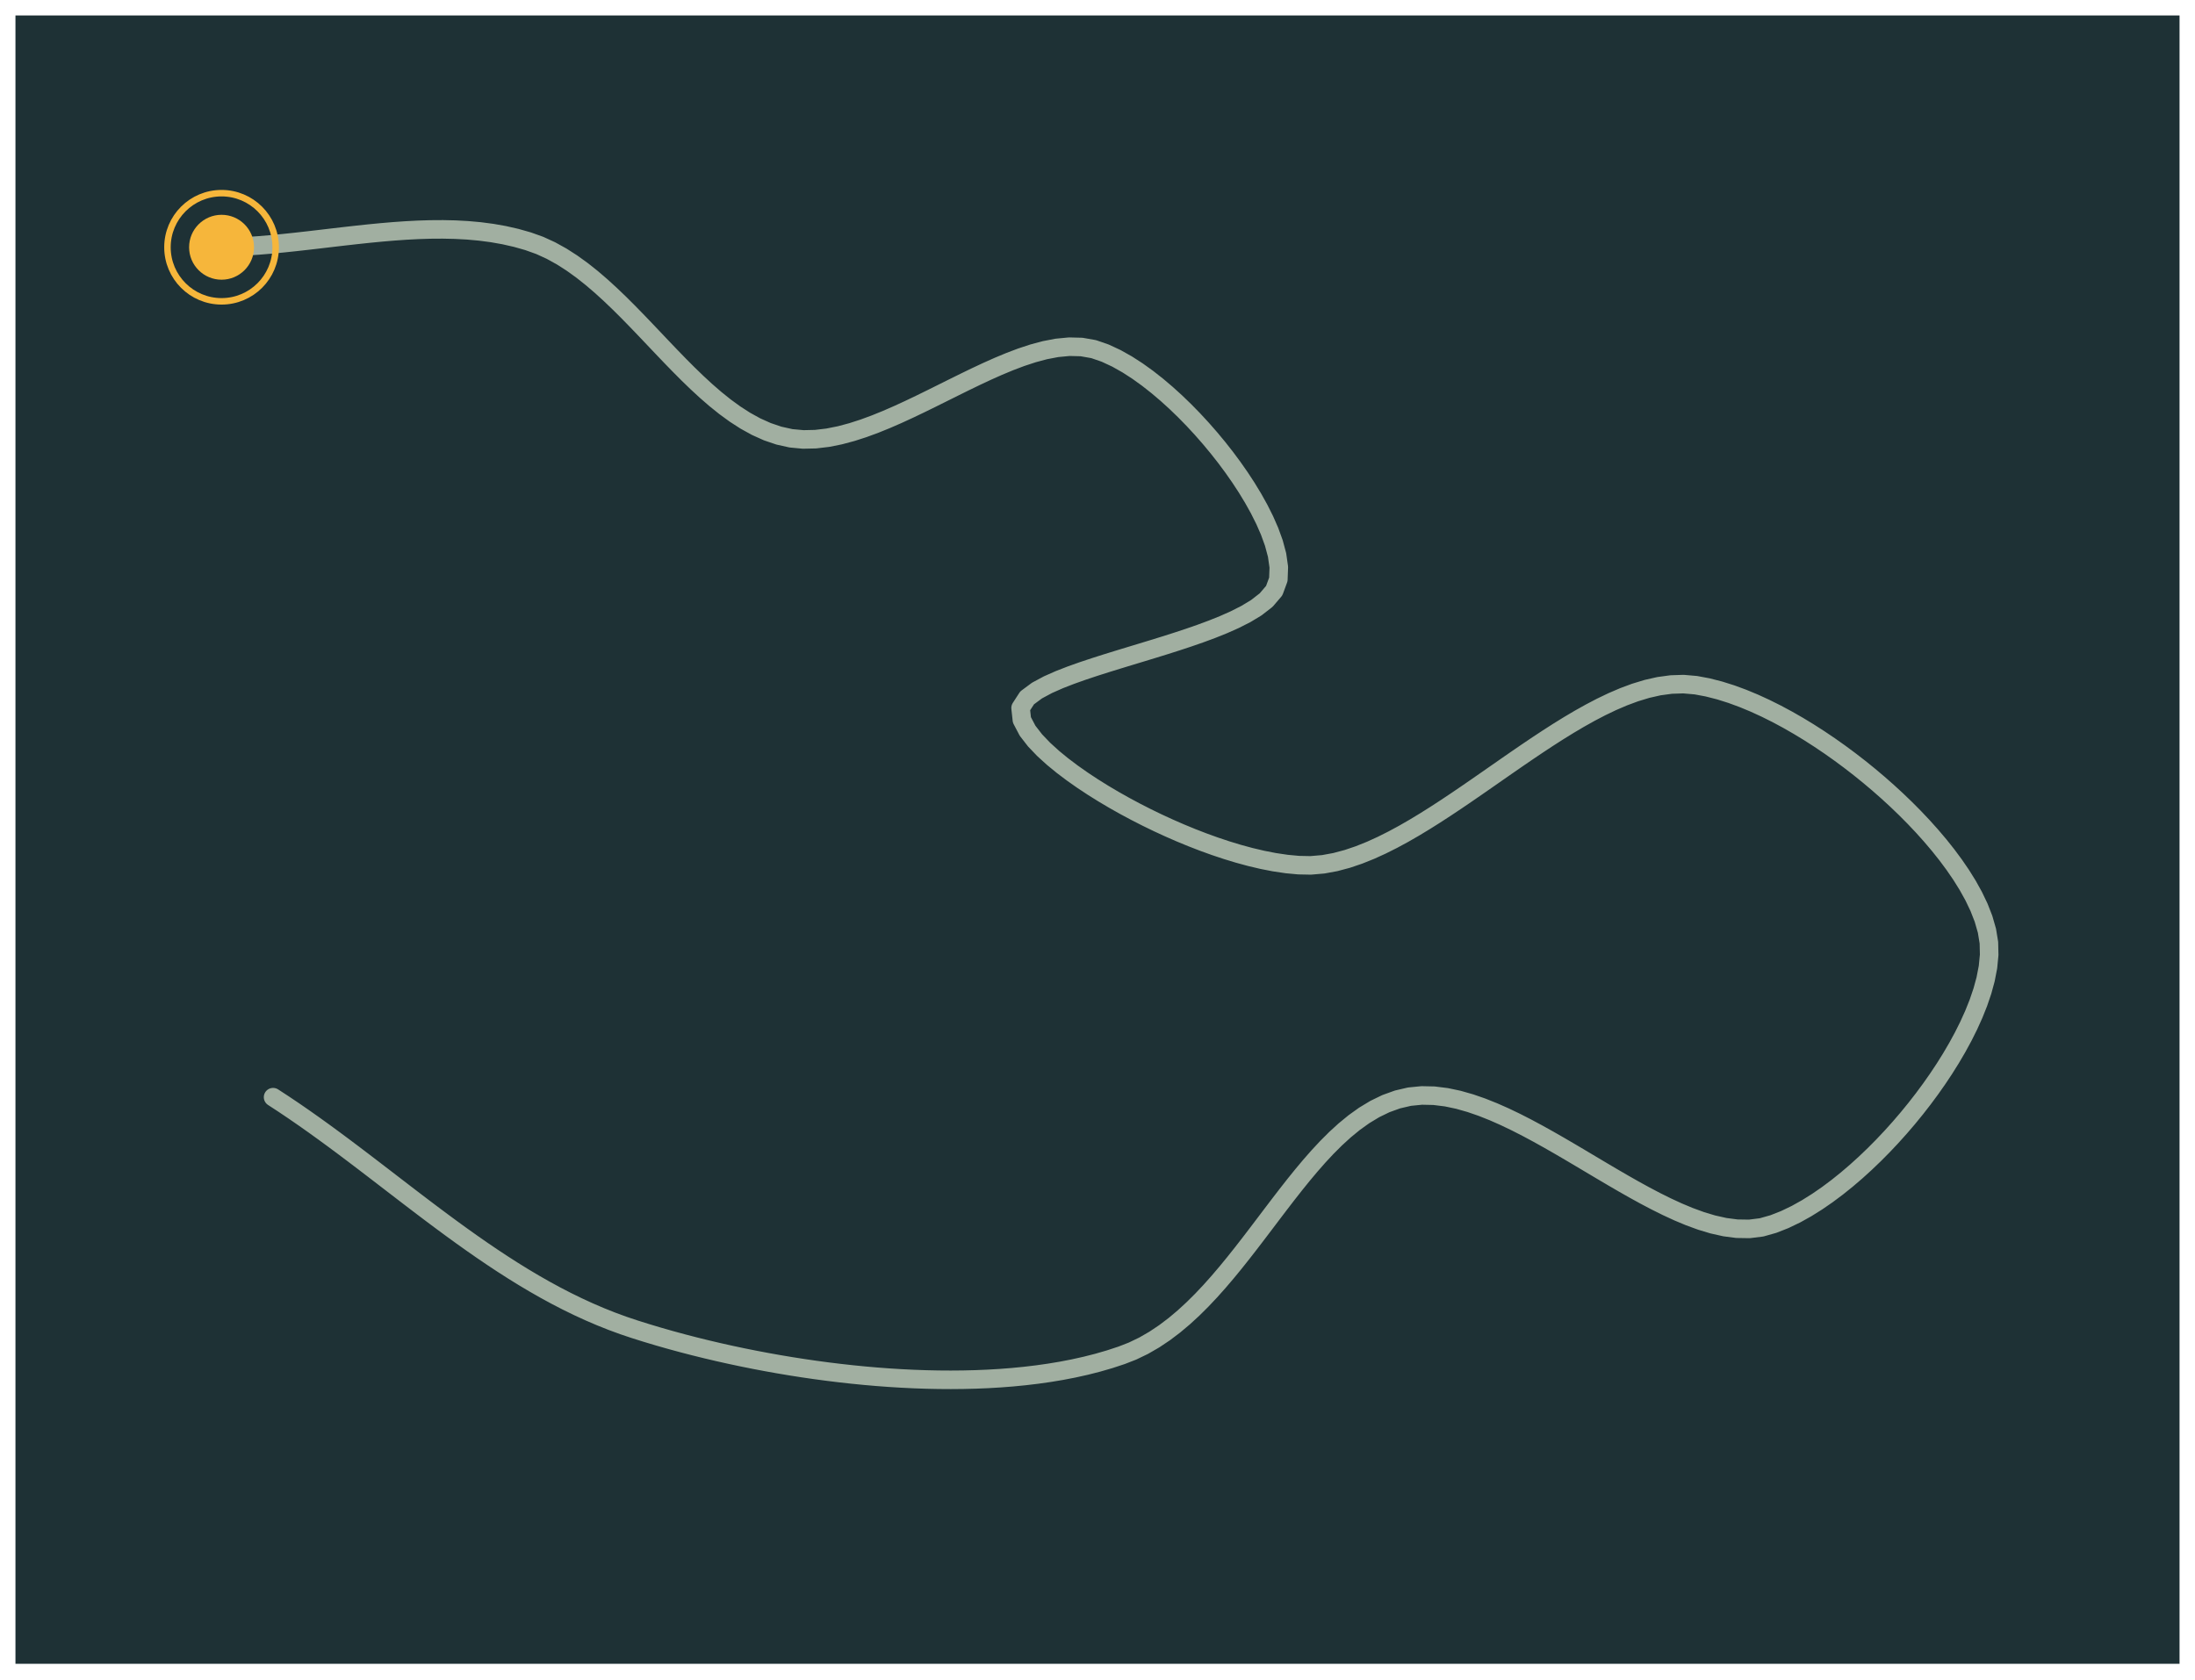
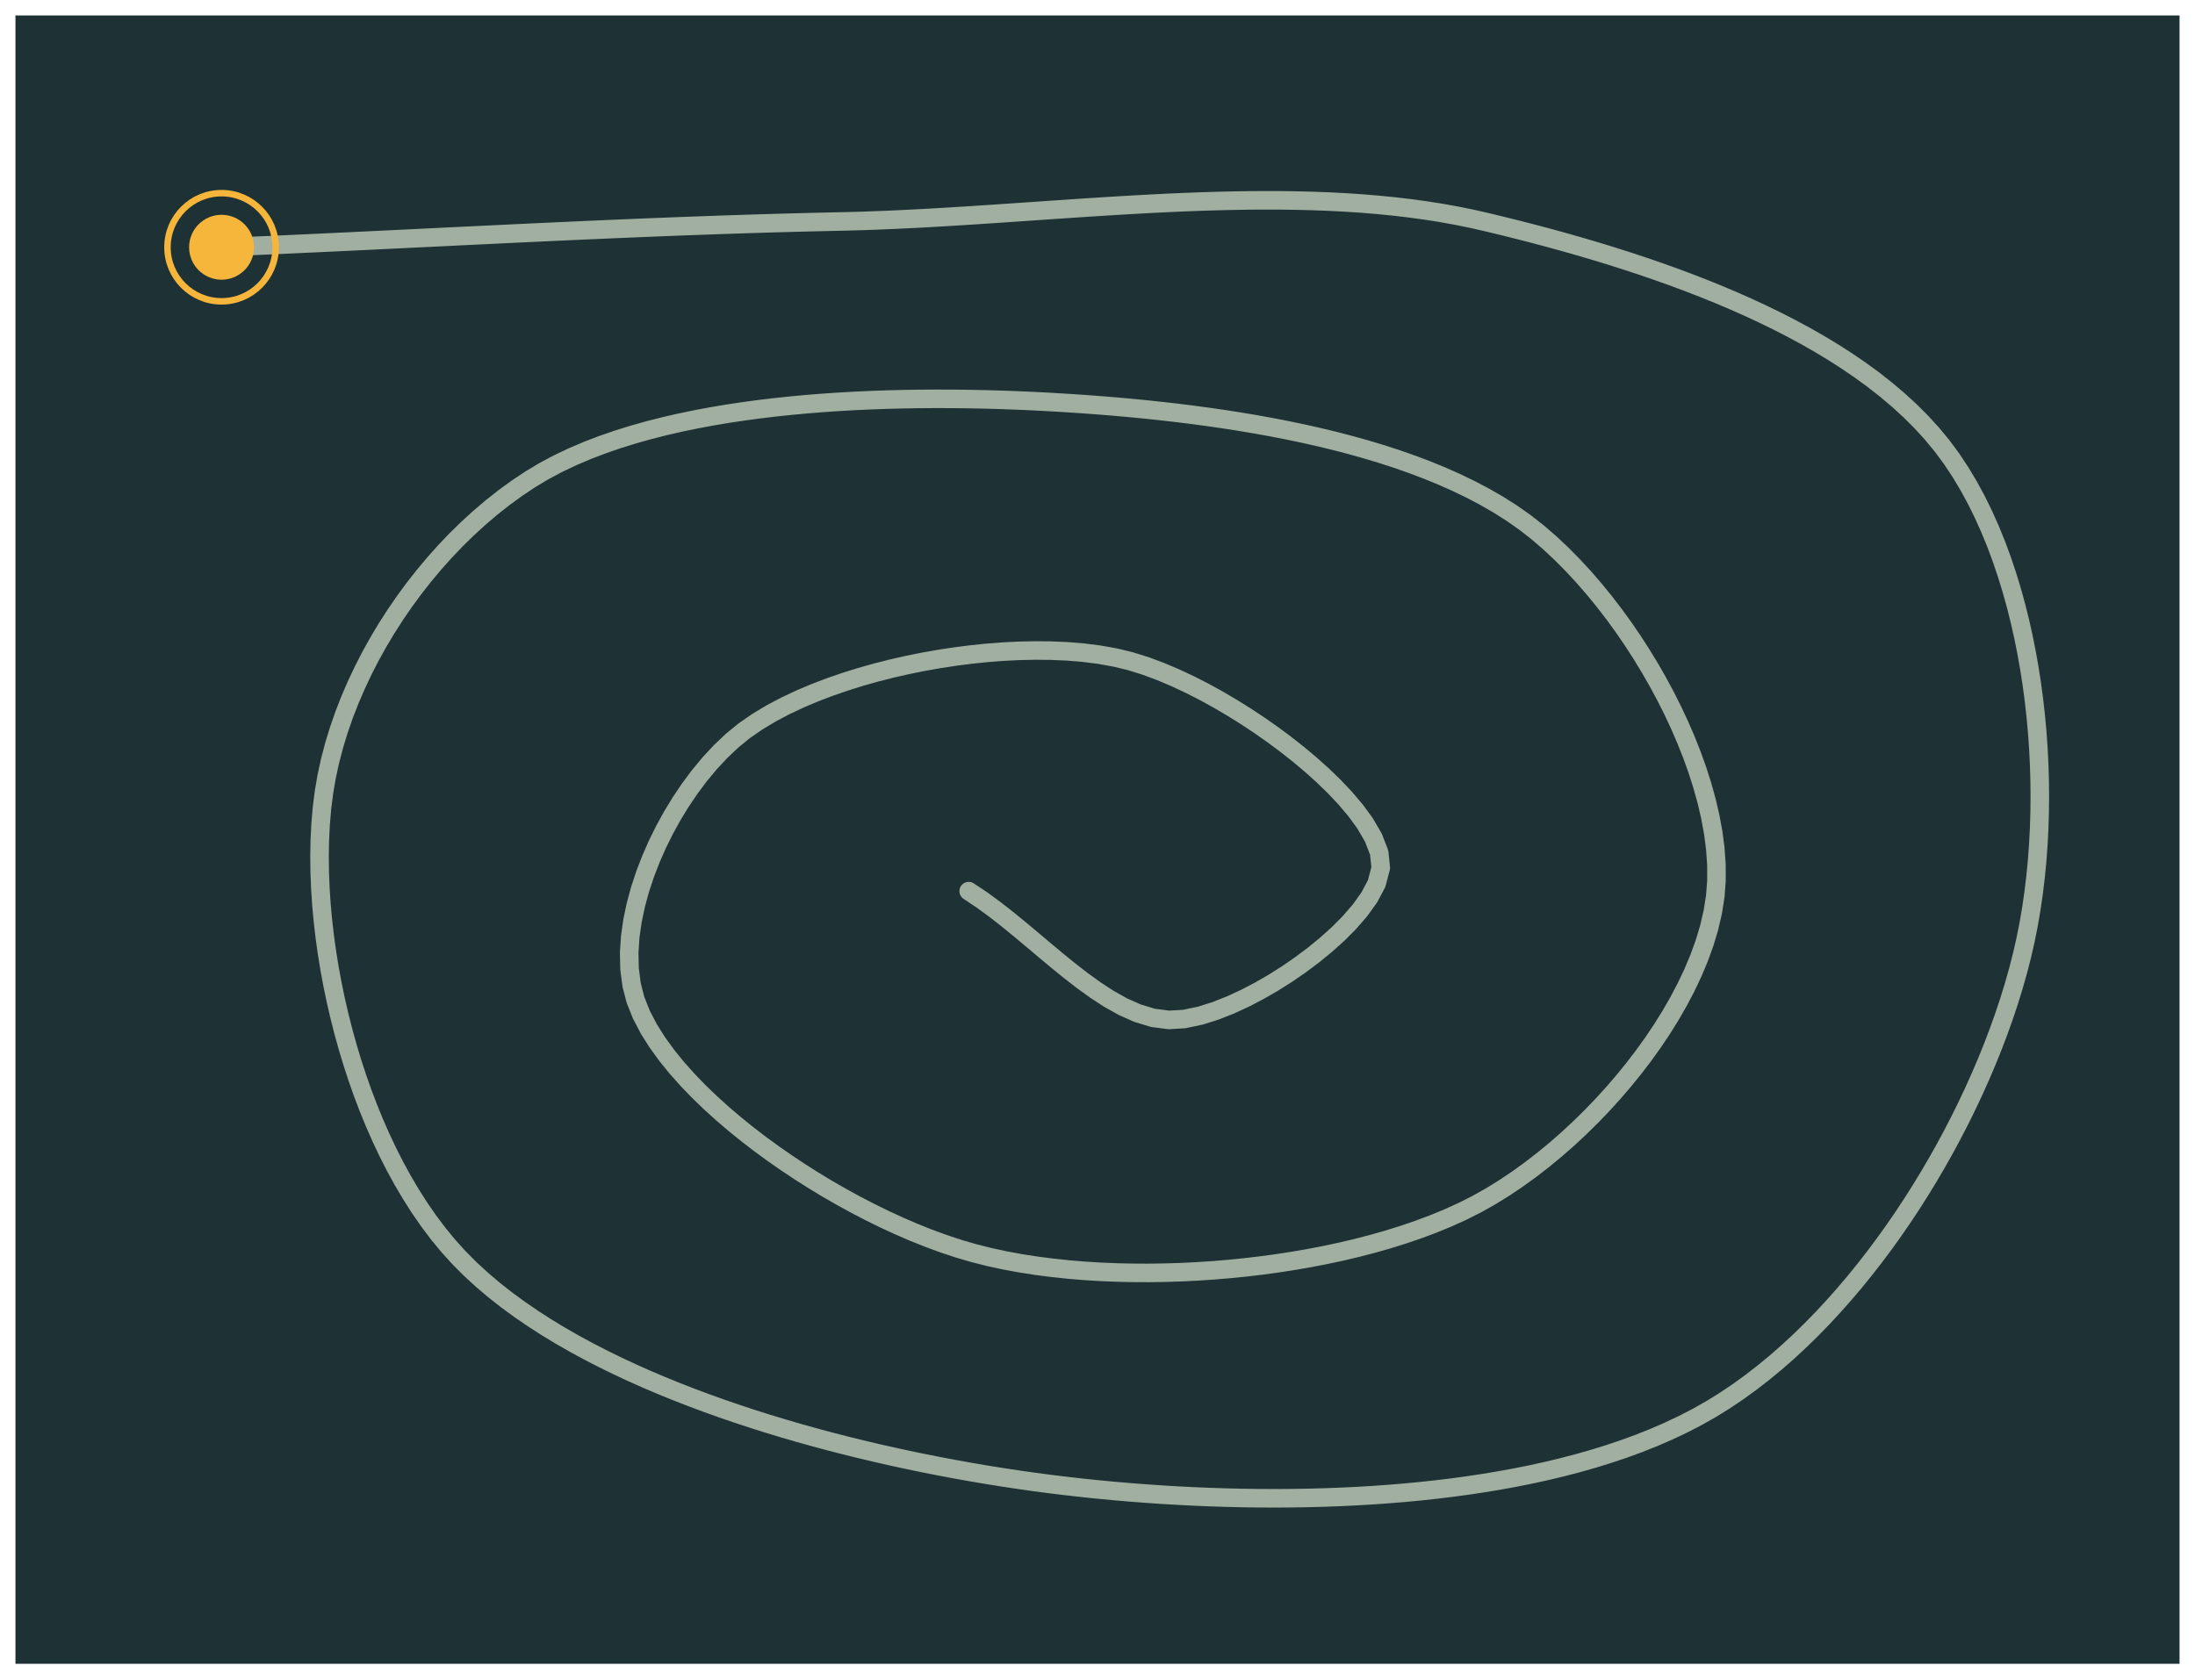
<svg xmlns="http://www.w3.org/2000/svg" viewBox="-60 -60 8520 6520">
  <rect width="8400" height="6400" fill="#1e3135" />
-   <path d="M 800,900 L 847.777,898.636 L 895.666,896.238 L 943.475,892.969 L 991.196,888.978 L 1038.956,884.396 L 1086.557,879.378 L 1134.196,874.034 L 1181.787,868.501 L 1229.385,862.898 L 1276.961,857.354 L 1324.607,851.982 L 1372.242,846.92 L 1419.938,842.289 L 1467.708,838.224 L 1515.421,834.876 L 1563.364,832.372 L 1611.214,830.889 L 1659.123,830.582 L 1707.065,831.631 L 1754.807,834.209 L 1802.594,838.526 L 1850.077,844.755 L 1897.199,853.086 L 1943.936,863.72 L 1989.711,876.702 L 2034.994,892.887 L 2078.446,912.801 L 2120.505,936.096 L 2160.689,961.893 L 2199.549,989.953 L 2237.157,1019.814 L 2273.443,1050.922 L 2309.031,1083.378 L 2343.497,1116.394 L 2377.581,1150.307 L 2411.017,1184.522 L 2444.242,1219.164 L 2477.239,1253.912 L 2510.248,1288.717 L 2543.354,1323.372 L 2576.787,1357.804 L 2610.56,1391.703 L 2645.104,1425.147 L 2680.127,1457.479 L 2716.545,1489.105 L 2753.732,1519 L 2792.559,1547.332 L 2832.827,1573.328 L 2874.536,1596.362 L 2918.414,1616.096 L 2963.641,1631.433 L 3010.398,1641.804 L 3057.788,1646.221 L 3105.738,1645.142 L 3153.342,1639.454 L 3200.118,1630.099 L 3246.924,1617.591 L 3292.061,1603.018 L 3337.327,1586.329 L 3381.535,1568.366 L 3425.626,1549.116 L 3469.1,1529.103 L 3512.443,1508.381 L 3555.469,1487.29 L 3598.469,1465.924 L 3641.37,1444.55 L 3684.425,1423.276 L 3727.529,1402.397 L 3771.07,1381.992 L 3814.68,1362.529 L 3859.214,1343.983 L 3903.56,1327.215 L 3949.636,1312.036 L 3995.7,1299.685 L 4042.735,1290.668 L 4090.636,1286.101 L 4138.203,1287.316 L 4185.293,1295.645 L 4229.941,1311.097 L 4273.266,1331.272 L 4315.658,1355.145 L 4355.352,1380.799 L 4394.469,1408.943 L 4432.147,1438.582 L 4468.665,1469.586 L 4504.297,1501.961 L 4538.684,1535.194 L 4572.305,1569.615 L 4604.808,1604.775 L 4636.422,1640.86 L 4667.105,1677.811 L 4696.683,1715.427 L 4725.393,1754.072 L 4752.806,1793.271 L 4779.154,1833.522 L 4804.072,1874.533 L 4827.322,1916.253 L 4849.002,1959.489 L 4868.048,2002.975 L 4884.474,2048.242 L 4896.999,2094.896 L 4903.778,2142.265 L 4901.981,2189.705 L 4885.891,2233.342 L 4854.691,2269.837 L 4816.333,2299.596 L 4776.182,2323.852 L 4733.056,2345.736 L 4689.133,2365.264 L 4644.764,2383.08 L 4599.431,2399.873 L 4554.321,2415.549 L 4508.557,2430.679 L 4462.879,2445.22 L 4417.023,2459.432 L 4370.996,2473.465 L 4325.173,2487.353 L 4279.036,2501.404 L 4233.385,2515.536 L 4187.319,2530.223 L 4142.231,2545.256 L 4096.346,2561.569 L 4052.577,2578.585 L 4007.849,2598.336 L 3965.204,2621.185 L 3926.818,2649.628 L 3901.468,2688.763 L 3906.516,2735.157 L 3928.694,2777.386 L 3957.834,2814.89 L 3991.08,2849.638 L 4027.367,2882.613 L 4063.625,2912.333 L 4102.31,2941.534 L 4141.291,2968.954 L 4181.48,2995.524 L 4222.058,3020.876 L 4263.461,3045.411 L 4305.147,3068.895 L 4347.576,3091.647 L 4390.186,3113.398 L 4433.456,3134.412 L 4476.963,3154.482 L 4520.883,3173.68 L 4565.342,3192.023 L 4609.874,3209.28 L 4655.257,3225.68 L 4700.481,3240.776 L 4746.71,3254.841 L 4792.638,3267.334 L 4839.751,3278.464 L 4886.237,3287.568 L 4934.348,3294.731 L 4980.676,3299.062 L 5027.38,3300.014 L 5076.492,3295.77 L 5123.294,3287.171 L 5169.933,3274.718 L 5214.892,3259.481 L 5260.002,3241.381 L 5303.01,3221.81 L 5346.413,3200.046 L 5388.161,3177.438 L 5429.803,3153.463 L 5470.985,3128.543 L 5511.339,3103.132 L 5551.86,3076.788 L 5591.567,3050.318 L 5631.235,3023.368 L 5670.854,2996.085 L 5710.177,2968.775 L 5749.518,2941.354 L 5788.943,2913.905 L 5828.385,2886.604 L 5867.769,2859.636 L 5907.816,2832.65 L 5947.74,2806.328 L 5988.114,2780.448 L 6029.09,2755.103 L 6069.839,2730.988 L 6112.257,2707.231 L 6154.468,2685.162 L 6197.862,2664.348 L 6241.951,2645.414 L 6286.649,2628.809 L 6332.793,2614.77 L 6379.116,2604.277 L 6426.879,2597.756 L 6474.554,2596.207 L 6522.676,2600.395 L 6568.409,2608.955 L 6614.937,2620.841 L 6660.571,2635.233 L 6705.647,2651.831 L 6749.947,2670.251 L 6793.431,2690.217 L 6836.589,2711.773 L 6878.562,2734.324 L 6920.603,2758.426 L 6961.221,2783.117 L 7001.717,2809.094 L 7041.457,2835.901 L 7080.57,2863.568 L 7119.207,2892.174 L 7157.099,2921.494 L 7194.379,2951.615 L 7231.111,2982.596 L 7267.083,3014.271 L 7302.335,3046.696 L 7337.031,3080.073 L 7370.558,3113.858 L 7403.784,3149.022 L 7435.649,3184.557 L 7466.765,3221.274 L 7496.642,3258.8 L 7525.148,3297.193 L 7552.394,3336.962 L 7577.594,3377.4 L 7601.016,3419.603 L 7621.644,3462.722 L 7639.064,3507.276 L 7652.408,3553.664 L 7660,3600 L 7661.077,3647.346 L 7656.462,3694.735 L 7647.16,3742.644 L 7634.745,3788.048 L 7619.128,3833.915 L 7601.496,3878.069 L 7581.612,3922.082 L 7560.308,3964.721 L 7537.231,4007.147 L 7513.147,4048.268 L 7487.513,4089.243 L 7461.149,4128.934 L 7433.456,4168.374 L 7405.015,4206.814 L 7375.551,4244.695 L 7345.191,4281.875 L 7314.008,4318.279 L 7281.942,4353.97 L 7248.997,4388.911 L 7215.383,4422.841 L 7180.553,4456.232 L 7145.336,4488.207 L 7108.561,4519.701 L 7071.491,4549.481 L 7032.722,4578.482 L 6993.631,4605.437 L 6952.536,4631.184 L 6911.321,4654.174 L 6867.386,4675.295 L 6823.542,4692.516 L 6777.627,4705.515 L 6730.411,4711.427 L 6682,4710.687 L 6635.227,4704.601 L 6587.907,4693.991 L 6542.572,4680.31 L 6497.07,4663.676 L 6453.282,4645.356 L 6409.234,4625.008 L 6366.769,4603.869 L 6323.841,4581.252 L 6282.217,4558.353 L 6240.36,4534.574 L 6198.925,4510.485 L 6157.649,4486.127 L 6116.33,4461.553 L 6075.145,4437.037 L 6033.924,4412.643 L 5992.368,4388.364 L 5950.853,4364.593 L 5908.837,4341.206 L 5866.549,4318.537 L 5823.989,4296.808 L 5780.471,4275.942 L 5737.121,4256.762 L 5691.999,4238.794 L 5647.428,4223.372 L 5600.571,4210.057 L 5554.358,4200.305 L 5506.236,4194.312 L 5458.758,4193.273 L 5410.969,4197.992 L 5364.526,4208.819 L 5319.416,4225.088 L 5276.576,4245.856 L 5235.192,4270.857 L 5196.684,4298.431 L 5159.298,4329.074 L 5124.246,4361.12 L 5090.063,4395.277 L 5057.66,4430.09 L 5025.775,4466.425 L 4995.239,4502.908 L 4964.896,4540.527 L 4935.508,4577.998 L 4906.181,4616.132 L 4877.223,4654.241 L 4848.29,4692.495 L 4819.3,4730.735 L 4790.177,4768.796 L 4760.738,4806.653 L 4730.85,4844.206 L 4700.537,4881.153 L 4669.304,4917.798 L 4637.54,4953.383 L 4604.47,4988.441 L 4570.605,5022.078 L 4535.205,5054.653 L 4498.64,5085.417 L 4460.378,5114.4 L 4420.626,5140.998 L 4379.148,5164.939 L 4336.033,5185.744 L 4293.711,5202.224 L 4246.964,5217.601 L 4200.171,5231.13 L 4153.919,5242.871 L 4106.673,5253.36 L 4060.086,5262.351 L 4012.568,5270.259 L 3965.218,5276.973 L 3917.722,5282.626 L 3869.646,5287.323 L 3822.233,5291.009 L 3774.264,5293.842 L 3726.329,5295.822 L 3678.568,5296.995 L 3630.421,5297.408 L 3582.629,5297.089 L 3534.742,5296.071 L 3486.654,5294.373 L 3438.941,5292.042 L 3391.085,5289.08 L 3343.223,5285.509 L 3295.528,5281.361 L 3247.821,5276.637 L 3200.157,5271.354 L 3152.58,5265.53 L 3105.118,5259.178 L 3057.621,5252.284 L 3010.254,5244.879 L 2963.133,5236.989 L 2915.76,5228.53 L 2868.705,5219.604 L 2821.837,5210.189 L 2774.73,5200.194 L 2728.118,5189.77 L 2681.396,5178.777 L 2634.738,5167.242 L 2588.754,5155.312 L 2542.068,5142.61 L 2496.099,5129.496 L 2449.84,5115.663 L 2402.839,5100.914 L 2359.457,5086.337 L 2314.435,5069.791 L 2269.974,5052.043 L 2225.969,5033.115 L 2182.452,5013.085 L 2139.439,4992.03 L 2096.898,4970.006 L 2054.825,4947.083 L 2013.238,4923.349 L 1972.035,4898.821 L 1931.336,4873.647 L 1890.956,4847.791 L 1851.012,4821.406 L 1811.368,4794.479 L 1772.052,4767.105 L 1733.024,4739.333 L 1694.218,4711.192 L 1655.672,4682.784 L 1617.259,4654.09 L 1579.047,4625.235 L 1540.921,4596.204 L 1502.883,4567.074 L 1464.892,4537.885 L 1426.906,4508.678 L 1388.899,4479.504 L 1350.844,4450.416 L 1312.668,4421.432 L 1274.4,4392.645 L 1235.928,4364.045 L 1197.292,4335.738 L 1158.409,4307.735 L 1119.263,4280.101 L 1079.851,4252.909 L 1040.063,4226.161 L 1000,4200" fill="none" stroke="#a1afa1" stroke-width="72" stroke-linejoin="round" stroke-linecap="round" />
+   <path d="M 800,900 L 862.363,897.368 L 924.695,894.675 L 986.998,891.925 L 1049.288,889.123 L 1111.625,886.273 L 1173.941,883.381 L 1236.24,880.453 L 1298.537,877.495 L 1360.854,874.509 L 1423.161,871.504 L 1485.461,868.484 L 1547.761,865.454 L 1610.066,862.419 L 1672.371,859.386 L 1734.679,856.359 L 1796.978,853.344 L 1859.277,850.346 L 1921.587,847.37 L 1983.911,844.422 L 2046.204,841.508 L 2108.504,838.632 L 2170.826,835.799 L 2233.173,833.014 L 2295.456,830.287 L 2357.764,827.618 L 2420.104,825.013 L 2482.465,822.477 L 2544.746,820.019 L 2607.067,817.641 L 2669.43,815.346 L 2731.797,813.142 L 2794.084,811.037 L 2856.421,809.031 L 2918.811,807.128 L 2981.179,805.337 L 3043.474,803.664 L 3105.829,802.109 L 3168.247,800.678 L 3230.351,799.306 L 3292.354,797.522 L 3354.706,795.276 L 3417.38,792.611 L 3479.783,789.602 L 3541.829,786.303 L 3604.109,782.728 L 3666.597,778.919 L 3728.988,774.936 L 3791.091,770.834 L 3853.325,766.624 L 3915.665,762.349 L 3978.022,758.052 L 4040.241,753.783 L 4102.492,749.568 L 4164.753,745.447 L 4227.018,741.46 L 4289.419,737.635 L 4351.758,734.026 L 4414.01,730.672 L 4476.15,727.615 L 4538.753,724.868 L 4601.224,722.505 L 4663.508,720.567 L 4725.579,719.097 L 4788.287,718.126 L 4850.88,717.721 L 4913.175,717.929 L 4975.146,718.795 L 5037.885,720.395 L 5100.487,722.78 L 5162.667,725.989 L 5224.397,730.07 L 5287.054,735.196 L 5349.391,741.355 L 5411.164,748.582 L 5472.385,756.934 L 5534.638,766.736 L 5596.198,777.829 L 5657.032,790.267 L 5717.102,804.055 L 5777.231,818.601 L 5837.843,833.739 L 5898.851,849.485 L 5958.82,865.488 L 6018.888,882.07 L 6079.092,899.275 L 6139.045,917.027 L 6198.63,935.319 L 6258.116,954.264 L 6317.425,973.878 L 6376.552,994.201 L 6435.349,1015.224 L 6493.736,1036.96 L 6552.001,1059.569 L 6610.051,1083.078 L 6667.441,1107.364 L 6724.173,1132.479 L 6781.281,1158.973 L 6837.444,1186.327 L 6892.576,1214.559 L 6947.806,1244.357 L 7002.28,1275.402 L 7055.375,1307.435 L 7107.895,1341.067 L 7159.872,1376.523 L 7210.044,1413.104 L 7258.95,1451.355 L 7307.124,1491.984 L 7352.978,1533.904 L 7396.932,1577.705 L 7439.364,1624.153 L 7478.88,1672.078 L 7515.32,1721.416 L 7549.519,1772.961 L 7581.877,1827.017 L 7611.553,1881.778 L 7638.942,1937.417 L 7664.684,1994.913 L 7688.202,2052.625 L 7709.797,2110.806 L 7729.897,2170.326 L 7748.231,2230.121 L 7764.847,2289.923 L 7780.077,2350.652 L 7793.858,2411.867 L 7806.088,2472.776 L 7817.005,2534.264 L 7826.615,2596.232 L 7834.852,2658.004 L 7841.811,2720.02 L 7847.501,2782.211 L 7851.932,2844.589 L 7855.102,2907.013 L 7857.008,2969.316 L 7857.656,3031.701 L 7857.023,3094.451 L 7855.099,3156.77 L 7851.887,3218.616 L 7847.241,3281.579 L 7841.242,3343.75 L 7833.894,3405.017 L 7824.84,3467.569 L 7814.276,3529.259 L 7802.256,3589.581 L 7788.701,3648.925 L 7773.282,3709.036 L 7756.017,3769.911 L 7737.579,3829.479 L 7717.975,3888.148 L 7696.825,3947.217 L 7674.305,4006.231 L 7651.161,4063.45 L 7626.684,4120.79 L 7600.903,4178.167 L 7574.268,4234.632 L 7546.741,4290.358 L 7518.06,4345.892 L 7488.255,4401.159 L 7457.729,4455.429 L 7426.194,4509.233 L 7393.644,4562.559 L 7360.11,4615.328 L 7325.637,4667.442 L 7290.23,4718.863 L 7253.914,4769.519 L 7216.521,4819.598 L 7178.048,4869.028 L 7138.73,4917.455 L 7098.593,4964.805 L 7056.945,5011.798 L 7014.329,5057.707 L 6970.946,5102.255 L 6926.54,5145.635 L 6880.294,5188.487 L 6833.327,5229.636 L 6785.671,5268.995 L 6736.02,5307.48 L 6685.168,5344.267 L 6633.678,5378.836 L 6581.655,5411.038 L 6528.19,5441.281 L 6472.752,5469.93 L 6415.432,5497.015 L 6358.409,5521.7 L 6301.105,5544.486 L 6242.36,5565.955 L 6182.251,5586.132 L 6122.915,5604.433 L 6063.484,5621.291 L 6003.022,5637.049 L 5941.596,5651.728 L 5880.541,5665.083 L 5819.923,5677.207 L 5758.593,5688.395 L 5696.611,5698.665 L 5634.346,5707.991 L 5573.002,5716.261 L 5511.204,5723.718 L 5449.005,5730.378 L 5386.46,5736.259 L 5324.304,5741.327 L 5262.175,5745.65 L 5199.863,5749.268 L 5137.421,5752.197 L 5074.914,5754.453 L 5012.438,5756.054 L 4949.985,5757.018 L 4887.605,5757.361 L 4825.349,5757.1 L 4762.701,5756.242 L 4700.007,5754.796 L 4637.598,5752.781 L 4575.529,5750.215 L 4513.476,5747.095 L 4450.418,5743.359 L 4387.89,5739.094 L 4325.951,5734.319 L 4264.657,5729.054 L 4201.535,5723.065 L 4138.856,5716.542 L 4077.085,5709.544 L 4016.288,5702.093 L 3955.908,5694.126 L 3894.741,5685.476 L 3832.833,5676.138 L 3770.26,5666.107 L 3709.002,5655.713 L 3648,5644.796 L 3586.591,5633.233 L 3524.841,5621.022 L 3463.629,5608.331 L 3402.913,5595.157 L 3342.061,5581.356 L 3281.133,5566.925 L 3220.319,5551.895 L 3159.934,5536.331 L 3099.656,5520.14 L 3039.547,5503.318 L 2979.665,5485.863 L 2919.695,5467.655 L 2860.05,5448.79 L 2800.821,5429.274 L 2742.068,5409.104 L 2683.06,5387.988 L 2624.219,5366.021 L 2566.07,5343.364 L 2508.679,5320.011 L 2451.238,5295.581 L 2393.587,5269.914 L 2336.965,5243.491 L 2281.445,5216.309 L 2226.094,5187.834 L 2170.41,5157.658 L 2116.187,5126.634 L 2063.508,5094.757 L 2010.875,5060.977 L 1958.61,5025.252 L 1908.38,4988.551 L 1860.287,4950.871 L 1811.744,4909.847 L 1765.463,4867.353 L 1721.986,4823.722 L 1681.097,4778.586 L 1641.725,4730.805 L 1603.87,4680.533 L 1568.368,4629.18 L 1535.028,4576.895 L 1503.11,4522.78 L 1473.096,4467.88 L 1444.998,4412.544 L 1418.256,4355.905 L 1393.039,4298.466 L 1369.546,4240.927 L 1347.378,4182.516 L 1326.553,4123.378 L 1307.223,4064.098 L 1289.224,4004.324 L 1272.566,3944.176 L 1257.183,3883.474 L 1243.153,3822.549 L 1230.508,3761.612 L 1219.134,3700.08 L 1209.098,3638.129 L 1200.538,3576.555 L 1193.382,3514.673 L 1187.635,3451.843 L 1183.52,3389.854 L 1181.02,3327.858 L 1180.233,3264.474 L 1181.317,3202.546 L 1184.41,3140.357 L 1189.822,3077.236 L 1197.472,3016.46 L 1207.772,2956.048 L 1220.997,2894.994 L 1236.801,2834.55 L 1254.965,2774.98 L 1275.544,2715.743 L 1298.078,2657.834 L 1322.83,2600.328 L 1349.409,2543.97 L 1377.899,2488.428 L 1408.222,2433.773 L 1440.198,2380.249 L 1473.924,2327.646 L 1509.244,2276.192 L 1546.154,2225.876 L 1584.662,2176.708 L 1624.707,2128.794 L 1666.17,2082.312 L 1709.358,2036.987 L 1753.818,1993.369 L 1799.949,1951.149 L 1847.479,1910.69 L 1896.381,1872.113 L 1947.025,1835.275 L 1998.626,1800.874 L 2051.004,1769.458 L 2106.184,1740.064 L 2163.402,1712.902 L 2219.839,1688.893 L 2278.339,1666.502 L 2338.169,1645.878 L 2396.853,1627.609 L 2457.021,1610.665 L 2518.55,1595.008 L 2578.5,1581.219 L 2639.495,1568.535 L 2701.436,1556.924 L 2762.833,1546.575 L 2824.29,1537.283 L 2886.359,1528.905 L 2948.651,1521.445 L 3010.476,1514.919 L 3072.631,1509.187 L 3135.031,1504.22 L 3197.364,1500.005 L 3259.698,1496.498 L 3322.021,1493.666 L 3384.402,1491.477 L 3447.082,1489.899 L 3509.495,1488.925 L 3571.553,1488.525 L 3634.403,1488.679 L 3697.089,1489.376 L 3759.124,1490.587 L 3821.426,1492.311 L 3884.554,1494.569 L 3946.658,1497.283 L 4007.684,1500.42 L 4069.093,1504.005 L 4131.41,1508.071 L 4194.531,1512.648 L 4256.166,1517.585 L 4318.228,1523.044 L 4380.758,1529.065 L 4442.821,1535.583 L 4504.685,1542.645 L 4566.734,1550.326 L 4628.77,1558.636 L 4690.512,1567.569 L 4752.181,1577.19 L 4813.692,1587.525 L 4875.31,1598.666 L 4936.649,1610.593 L 4997.568,1623.323 L 5058.557,1637.015 L 5119.52,1651.725 L 5179.776,1667.352 L 5239.575,1684.024 L 5299.955,1702.143 L 5359.287,1721.328 L 5417.47,1741.61 L 5476.724,1763.928 L 5534.568,1787.529 L 5590.826,1812.425 L 5647.837,1839.883 L 5703.135,1868.986 L 5756.293,1899.639 L 5809.825,1933.647 L 5860.769,1969.533 L 5908.862,2007.261 L 5955.45,2047.486 L 6001.489,2090.638 L 6045.233,2134.824 L 6087.526,2180.575 L 6128.88,2228.305 L 6167.977,2276.294 L 6206.075,2325.906 L 6242.846,2376.663 L 6278.009,2428.081 L 6311.911,2480.605 L 6344.431,2534.045 L 6375.479,2588.258 L 6404.976,2643.123 L 6433.156,2699.17 L 6459.627,2755.757 L 6484.235,2812.645 L 6507.491,2871.328 L 6528.495,2929.884 L 6547.484,2989.307 L 6564.329,3049.932 L 6578.311,3109.83 L 6589.844,3172.194 L 6597.918,3233.727 L 6602.373,3296.107 L 6602.557,3358.723 L 6598.004,3419.28 L 6588.408,3480.478 L 6574.131,3541.98 L 6556.404,3601.03 L 6534.811,3660.576 L 6510.904,3717.415 L 6484.018,3774.051 L 6454.887,3829.383 L 6423.854,3883.262 L 6390.45,3936.778 L 6355.915,3988.216 L 6319.45,4039.007 L 6281.413,4088.743 L 6242.129,4137.12 L 6201.351,4184.517 L 6159.262,4230.751 L 6115.963,4275.734 L 6071.507,4319.413 L 6025.524,4362.106 L 5978.681,4403.142 L 5930.44,4442.928 L 5880.869,4481.28 L 5830.821,4517.452 L 5778.282,4552.697 L 5725.43,4585.323 L 5672.663,4614.981 L 5617.671,4642.74 L 5559.772,4669.047 L 5502.343,4692.652 L 5444.408,4714.304 L 5384.509,4734.693 L 5324.818,4753.213 L 5265.336,4770.059 L 5204.53,4785.762 L 5143.124,4800.183 L 5082.668,4813.065 L 5021.357,4824.874 L 4959.31,4835.603 L 4897.745,4845.085 L 4836.004,4853.472 L 4773.893,4860.807 L 4711.589,4867.075 L 4649.329,4872.266 L 4587.031,4876.393 L 4524.805,4879.45 L 4462.124,4881.444 L 4399.485,4882.334 L 4337.26,4882.102 L 4275.104,4880.727 L 4212,4878.118 L 4149.708,4874.287 L 4088.354,4869.228 L 4025.315,4862.612 L 3963.078,4854.563 L 3902.318,4845.121 L 3840.302,4833.703 L 3778.672,4820.364 L 3719.293,4805.374 L 3661.407,4788.466 L 3602.436,4768.937 L 3542.436,4746.872 L 3485.518,4724.025 L 3428.148,4699.206 L 3370.744,4672.637 L 3315.222,4645.327 L 3259.756,4616.478 L 3204.639,4586.257 L 3150.659,4555.137 L 3097.224,4522.809 L 3044.453,4489.337 L 2992.207,4454.607 L 2941.009,4418.934 L 2890.863,4382.293 L 2840.75,4343.828 L 2792.286,4304.667 L 2745.162,4264.484 L 2698.072,4221.919 L 2653.449,4178.935 L 2610.022,4134.061 L 2567.908,4086.892 L 2529.49,4039.682 L 2491.765,3987.803 L 2458.886,3935.69 L 2429.671,3879.842 L 2406.727,3822.254 L 2391.624,3763.716 L 2383.581,3701.18 L 2382.185,3639.448 L 2386.292,3576.912 L 2395.081,3515.117 L 2407.902,3454.062 L 2424.345,3393.588 L 2443.855,3334.418 L 2466.366,3275.959 L 2491.462,3218.839 L 2519.121,3162.823 L 2549.273,3107.984 L 2581.628,3054.842 L 2616.711,3002.711 L 2653.806,2952.891 L 2693.903,2904.438 L 2736.248,2858.794 L 2781.621,2815.762 L 2828.233,2777.711 L 2879.718,2742.022 L 2933.408,2709.806 L 2988.274,2680.8 L 3045.778,2653.728 L 3102.383,2629.801 L 3161.367,2607.296 L 3220.253,2586.979 L 3279.695,2568.41 L 3340.512,2551.243 L 3400.601,2535.966 L 3461.536,2522.083 L 3522.975,2509.654 L 3584.477,2498.742 L 3646.154,2489.315 L 3708.266,2481.353 L 3770.591,2474.928 L 3832.414,2470.148 L 3895.379,2466.981 L 3957.847,2465.642 L 4019.647,2466.223 L 4083.109,2468.993 L 4144.483,2474.029 L 4207.3,2481.958 L 4268.534,2492.905 L 4326.505,2506.905 L 4385.878,2525.38 L 4445.12,2547.407 L 4502.085,2571.53 L 4559.718,2598.579 L 4614.631,2626.649 L 4669.693,2656.943 L 4723.659,2688.674 L 4776.599,2721.771 L 4828.775,2756.348 L 4880.18,2792.415 L 4930.12,2829.51 L 4979.566,2868.458 L 5027.531,2908.666 L 5073.68,2950.044 L 5119.329,2994.232 L 5161.058,3038.385 L 5202.763,3087.719 L 5238.479,3136.725 L 5270.873,3192.19 L 5293.361,3250.297 L 5299.522,3309.567 L 5283.471,3370.63 L 5254.827,3424.561 L 5218.462,3475.153 L 5176.432,3523.46 L 5133.18,3566.8 L 5086.06,3609.124 L 5037.998,3648.378 L 4987.623,3686.103 L 4936.21,3721.507 L 4883.274,3754.998 L 4828.99,3786.374 L 4773.625,3815.294 L 4716.668,3841.652 L 4658.325,3864.727 L 4599.369,3883.327 L 4537.055,3896.447 L 4476.883,3900.079 L 4414.963,3891.932 L 4355.455,3873.847 L 4298.789,3848.61 L 4244.102,3817.984 L 4191.666,3783.821 L 4141.281,3747.427 L 4091.67,3708.962 L 4043.319,3669.68 L 3995.292,3629.597 L 3947.553,3589.367 L 3899.544,3549.19 L 3851.272,3509.75 L 3801.979,3471.179 L 3751.463,3434.199 L 3700,3400" fill="none" stroke="#a1afa1" stroke-width="72" stroke-linejoin="round" stroke-linecap="round" />
  <circle cx="800" cy="900" r="126" fill="#f6b63b" />
  <circle cx="800" cy="900" r="210" fill="none" stroke="#f6b63b" stroke-width="25.2" />
</svg>
